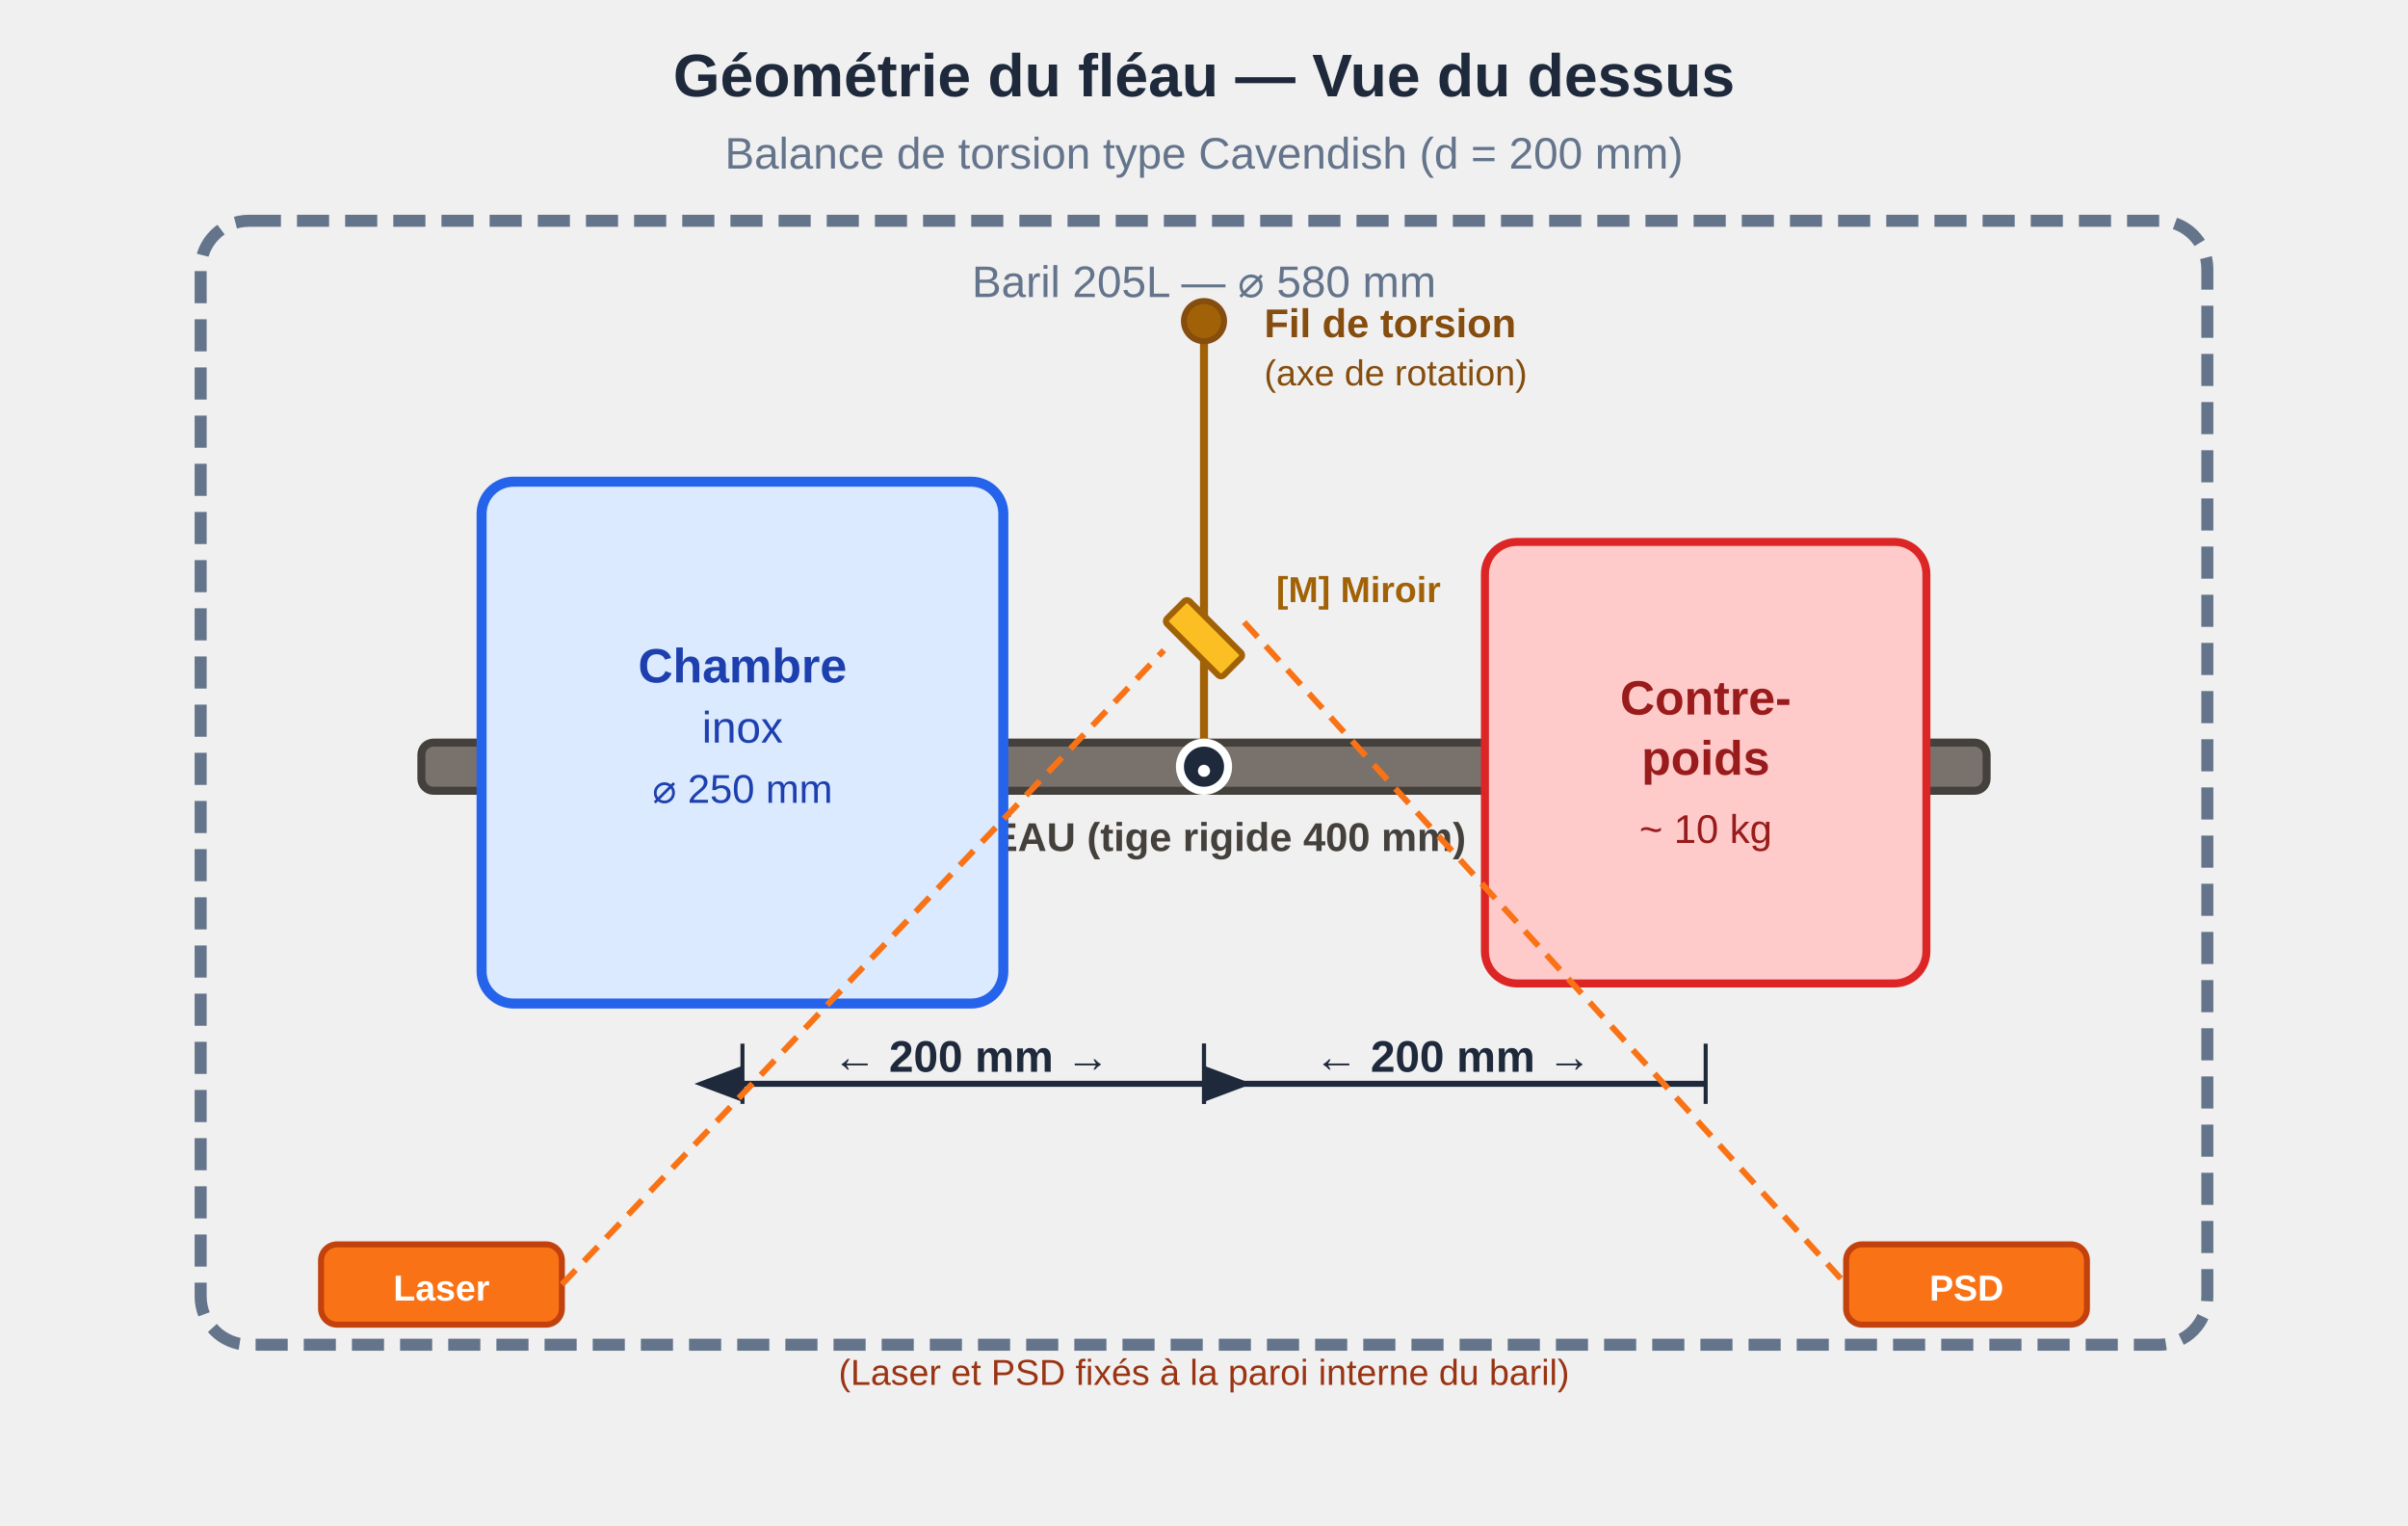
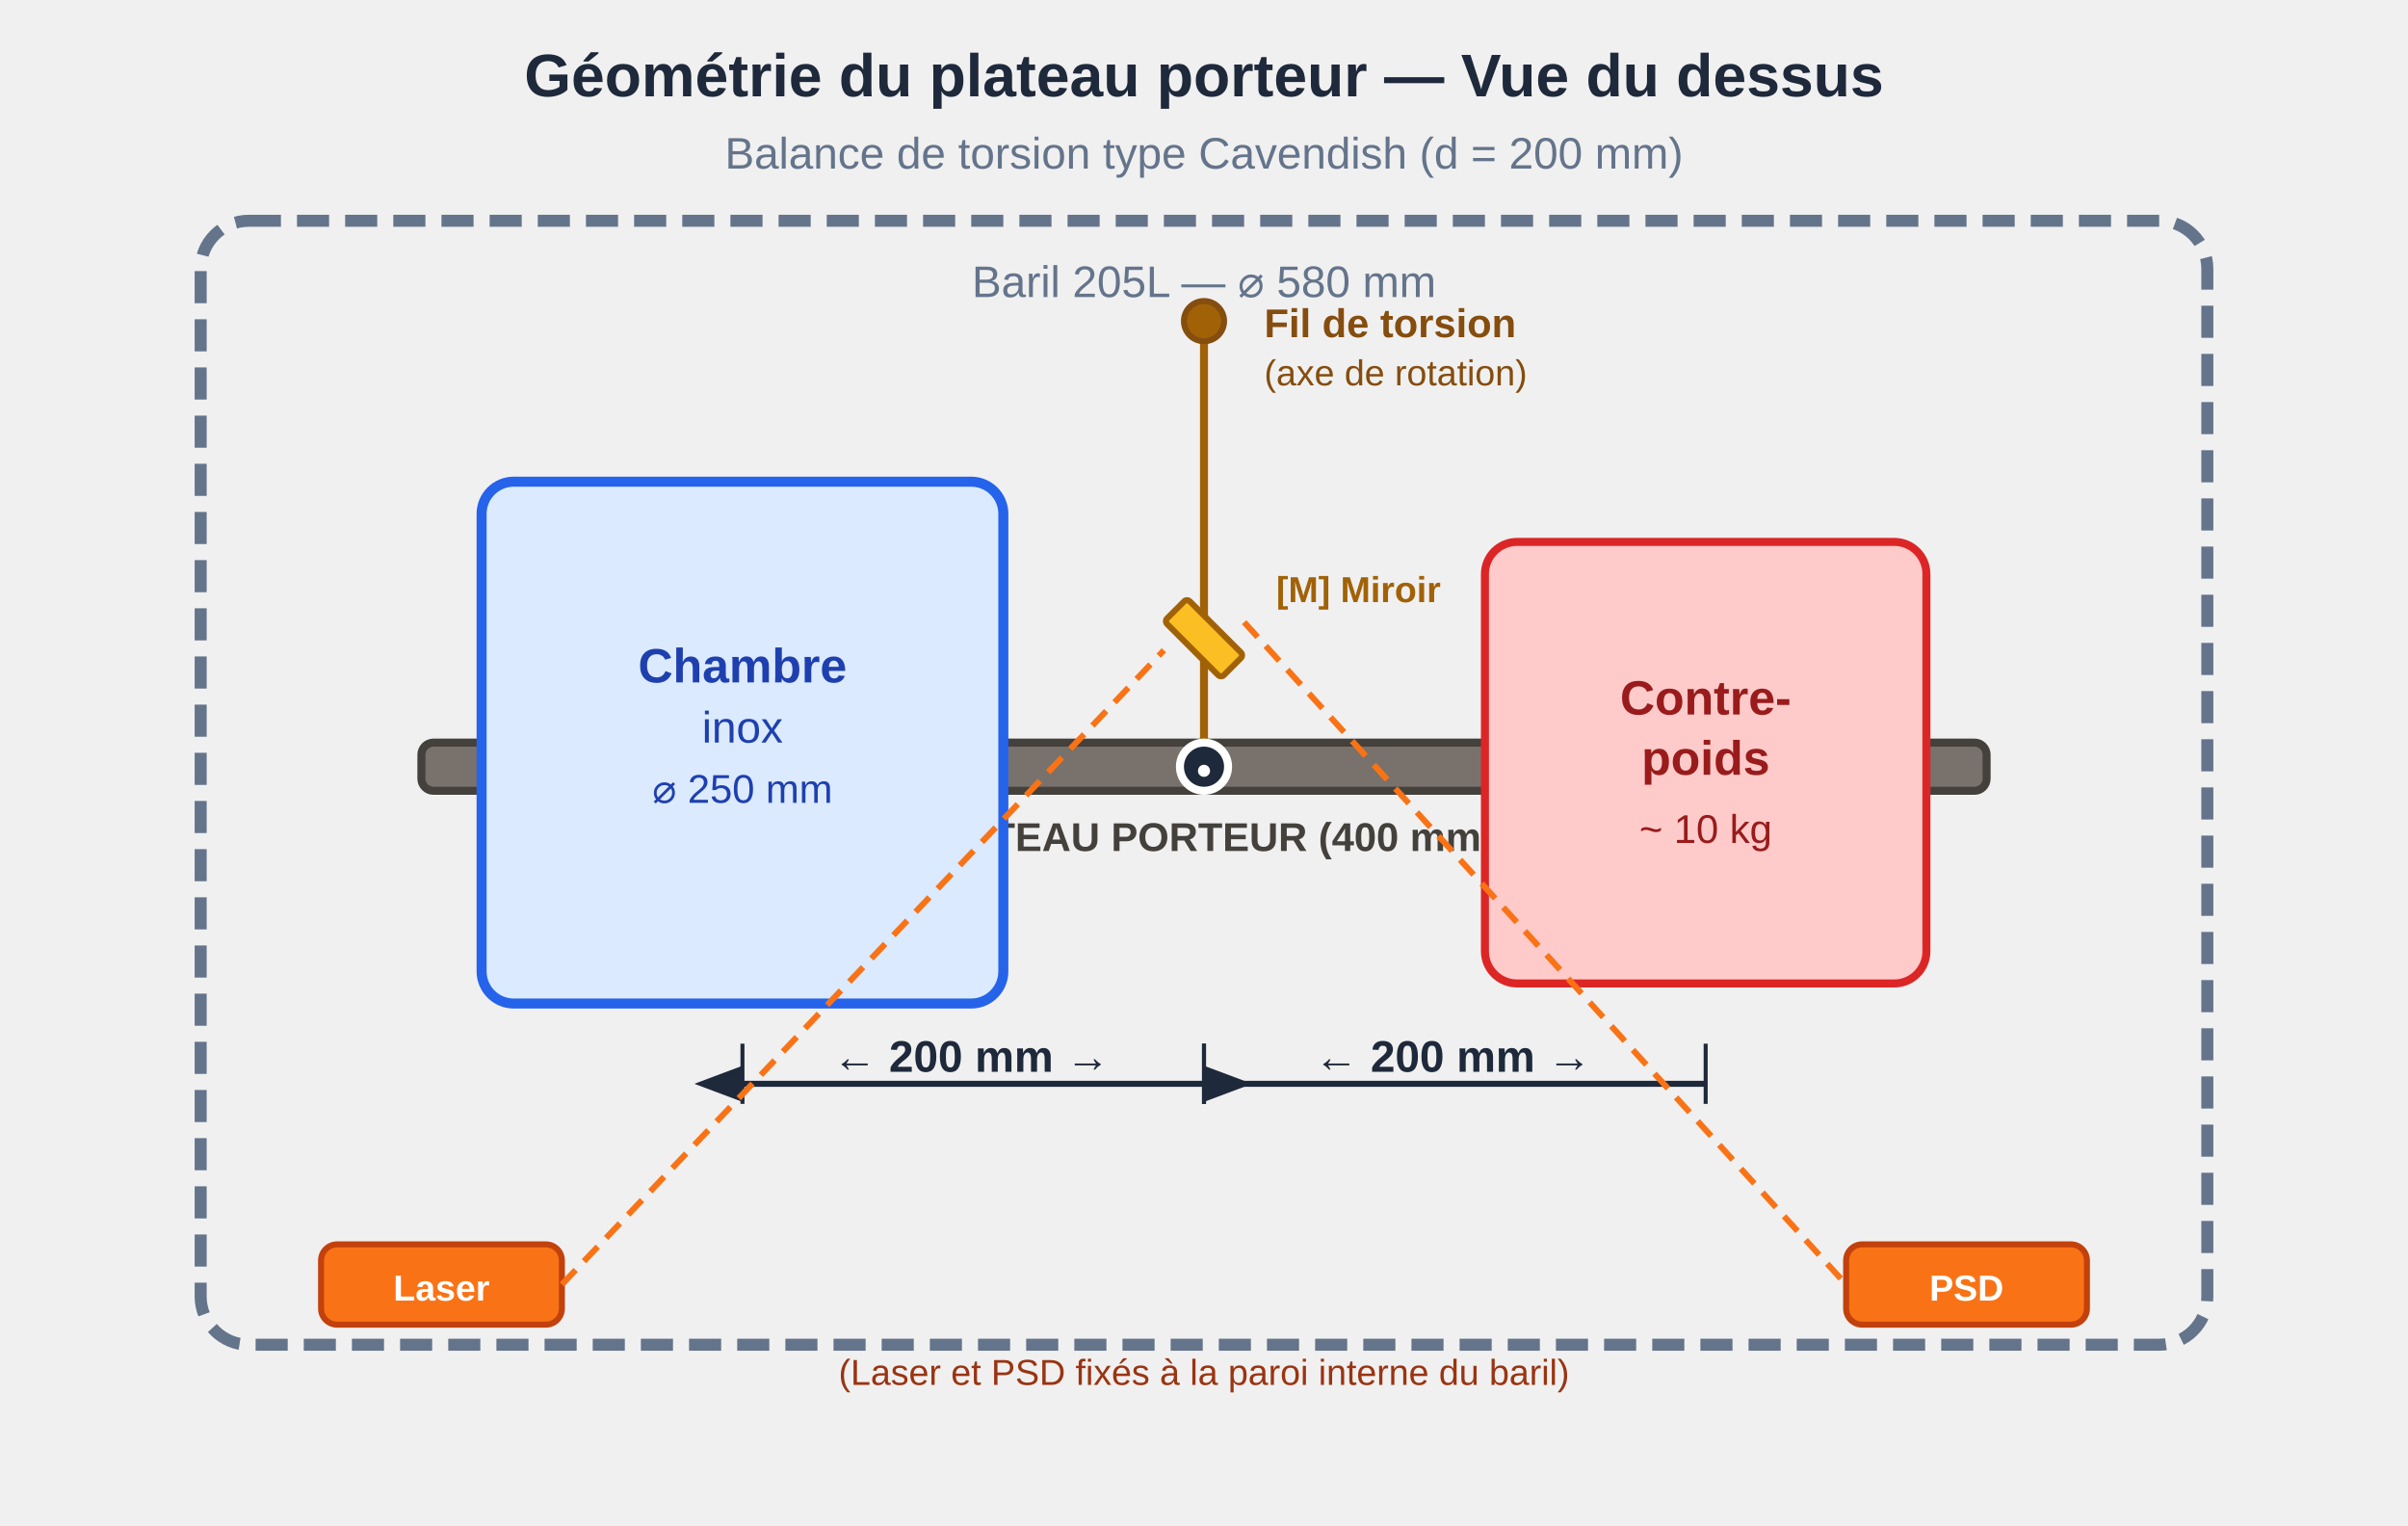
<svg xmlns="http://www.w3.org/2000/svg" viewBox="0 0 600 380" font-family="'Segoe UI', Arial, sans-serif" font-size="12">
  <defs>
    <linearGradient id="barrel" x1="0" y1="0" x2="1" y2="0">
      <stop offset="0%" stop-color="#94a3b8" />
      <stop offset="50%" stop-color="#cbd5e1" />
      <stop offset="100%" stop-color="#94a3b8" />
    </linearGradient>
  </defs>
-   <text x="300" y="24" text-anchor="middle" font-size="15" font-weight="bold" fill="#1e293b">Géométrie du fléau — Vue du dessus</text>
+   <text x="300" y="24" text-anchor="middle" font-size="15" font-weight="bold" fill="#1e293b">Géométrie du plateau porteur — Vue du dessus</text>
  <text x="300" y="42" text-anchor="middle" font-size="11" fill="#64748b">Balance de torsion type Cavendish (d = 200 mm)</text>
  <rect x="50" y="55" width="500" height="280" rx="12" fill="none" stroke="#64748b" stroke-width="3" stroke-dasharray="8,4" />
  <text x="300" y="74" text-anchor="middle" font-size="11" fill="#64748b">Baril 205L — ⌀ 580 mm</text>
  <line x1="300" y1="80" x2="300" y2="120" stroke="#a16207" stroke-width="2" />
  <circle cx="300" cy="80" r="5" fill="#a16207" stroke="#854d0e" stroke-width="1.5" />
  <text x="315" y="84" font-size="10" fill="#854d0e" font-weight="bold">Fil de torsion</text>
  <text x="315" y="96" font-size="9" fill="#854d0e">(axe de rotation)</text>
  <rect x="105" y="185" width="390" height="12" rx="3" fill="#78716c" stroke="#44403c" stroke-width="2" />
  <line x1="300" y1="120" x2="300" y2="185" stroke="#a16207" stroke-width="2" />
-   <text x="300" y="212" text-anchor="middle" font-size="10" fill="#44403c" font-weight="bold">FLÉAU (tige rigide 400 mm)</text>
+   <text x="300" y="212" text-anchor="middle" font-size="10" fill="#44403c" font-weight="bold">PLATEAU PORTEUR (400 mm)</text>
  <circle cx="300" cy="191" r="6" fill="#1e293b" stroke="white" stroke-width="2" />
  <text x="300" y="194" text-anchor="middle" font-size="7" fill="white">●</text>
  <rect x="120" y="120" width="130" height="130" rx="8" fill="#dbeafe" stroke="#2563eb" stroke-width="2.5" />
  <text x="185" y="170" text-anchor="middle" font-size="12" font-weight="bold" fill="#1e40af">Chambre</text>
  <text x="185" y="185" text-anchor="middle" font-size="11" fill="#1e40af">inox</text>
  <text x="185" y="200" text-anchor="middle" font-size="10" fill="#1e40af">⌀ 250 mm</text>
  <rect x="370" y="135" width="110" height="110" rx="8" fill="#fecaca" stroke="#dc2626" stroke-width="2" />
  <text x="425" y="178" text-anchor="middle" font-size="12" font-weight="bold" fill="#991b1b">Contre-</text>
  <text x="425" y="193" text-anchor="middle" font-size="12" font-weight="bold" fill="#991b1b">poids</text>
  <text x="425" y="210" text-anchor="middle" font-size="10" fill="#991b1b">~ 10 kg</text>
  <line x1="185" y1="260" x2="185" y2="275" stroke="#1e293b" stroke-width="1" />
  <line x1="300" y1="260" x2="300" y2="275" stroke="#1e293b" stroke-width="1" />
  <line x1="185" y1="270" x2="300" y2="270" stroke="#1e293b" stroke-width="1.5" marker-start="url(#arrowL)" marker-end="url(#arrowR)" />
  <text x="242" y="267" text-anchor="middle" font-size="11" font-weight="bold" fill="#1e293b" style="background:white">← 200 mm →</text>
  <defs>
    <marker id="arrowL" markerWidth="8" markerHeight="6" refX="8" refY="3" orient="auto">
      <path d="M8,0 L0,3 L8,6" fill="#1e293b" />
    </marker>
    <marker id="arrowR" markerWidth="8" markerHeight="6" refX="0" refY="3" orient="auto">
      <path d="M0,0 L8,3 L0,6" fill="#1e293b" />
    </marker>
  </defs>
  <line x1="300" y1="260" x2="300" y2="275" stroke="#1e293b" stroke-width="1" />
  <line x1="425" y1="260" x2="425" y2="275" stroke="#1e293b" stroke-width="1" />
  <line x1="300" y1="270" x2="425" y2="270" stroke="#1e293b" stroke-width="1.5" />
  <text x="362" y="267" text-anchor="middle" font-size="11" font-weight="bold" fill="#1e293b">← 200 mm →</text>
  <rect x="290" y="155" width="20" height="8" rx="1" fill="#fbbf24" stroke="#a16207" stroke-width="1.5" transform="rotate(45, 300, 159)" />
  <text x="318" y="150" font-size="9" fill="#a16207" font-weight="bold">[M] Miroir</text>
  <g transform="translate(80, 310)">
    <rect x="0" y="0" width="60" height="20" rx="4" fill="#f97316" stroke="#c2410c" stroke-width="1.5" />
    <text x="30" y="14" text-anchor="middle" font-size="9" font-weight="bold" fill="white">Laser</text>
  </g>
  <line x1="140" y1="320" x2="290" y2="162" stroke="#f97316" stroke-width="1.5" stroke-dasharray="5,3" />
  <line x1="310" y1="155" x2="460" y2="320" stroke="#f97316" stroke-width="1.5" stroke-dasharray="5,3" />
  <g transform="translate(460, 310)">
    <rect x="0" y="0" width="60" height="20" rx="4" fill="#f97316" stroke="#c2410c" stroke-width="1.5" />
    <text x="30" y="14" text-anchor="middle" font-size="9" font-weight="bold" fill="white">PSD</text>
  </g>
  <text x="300" y="345" text-anchor="middle" font-size="9" fill="#9a3412">(Laser et PSD fixés à la paroi interne du baril)</text>
</svg>
